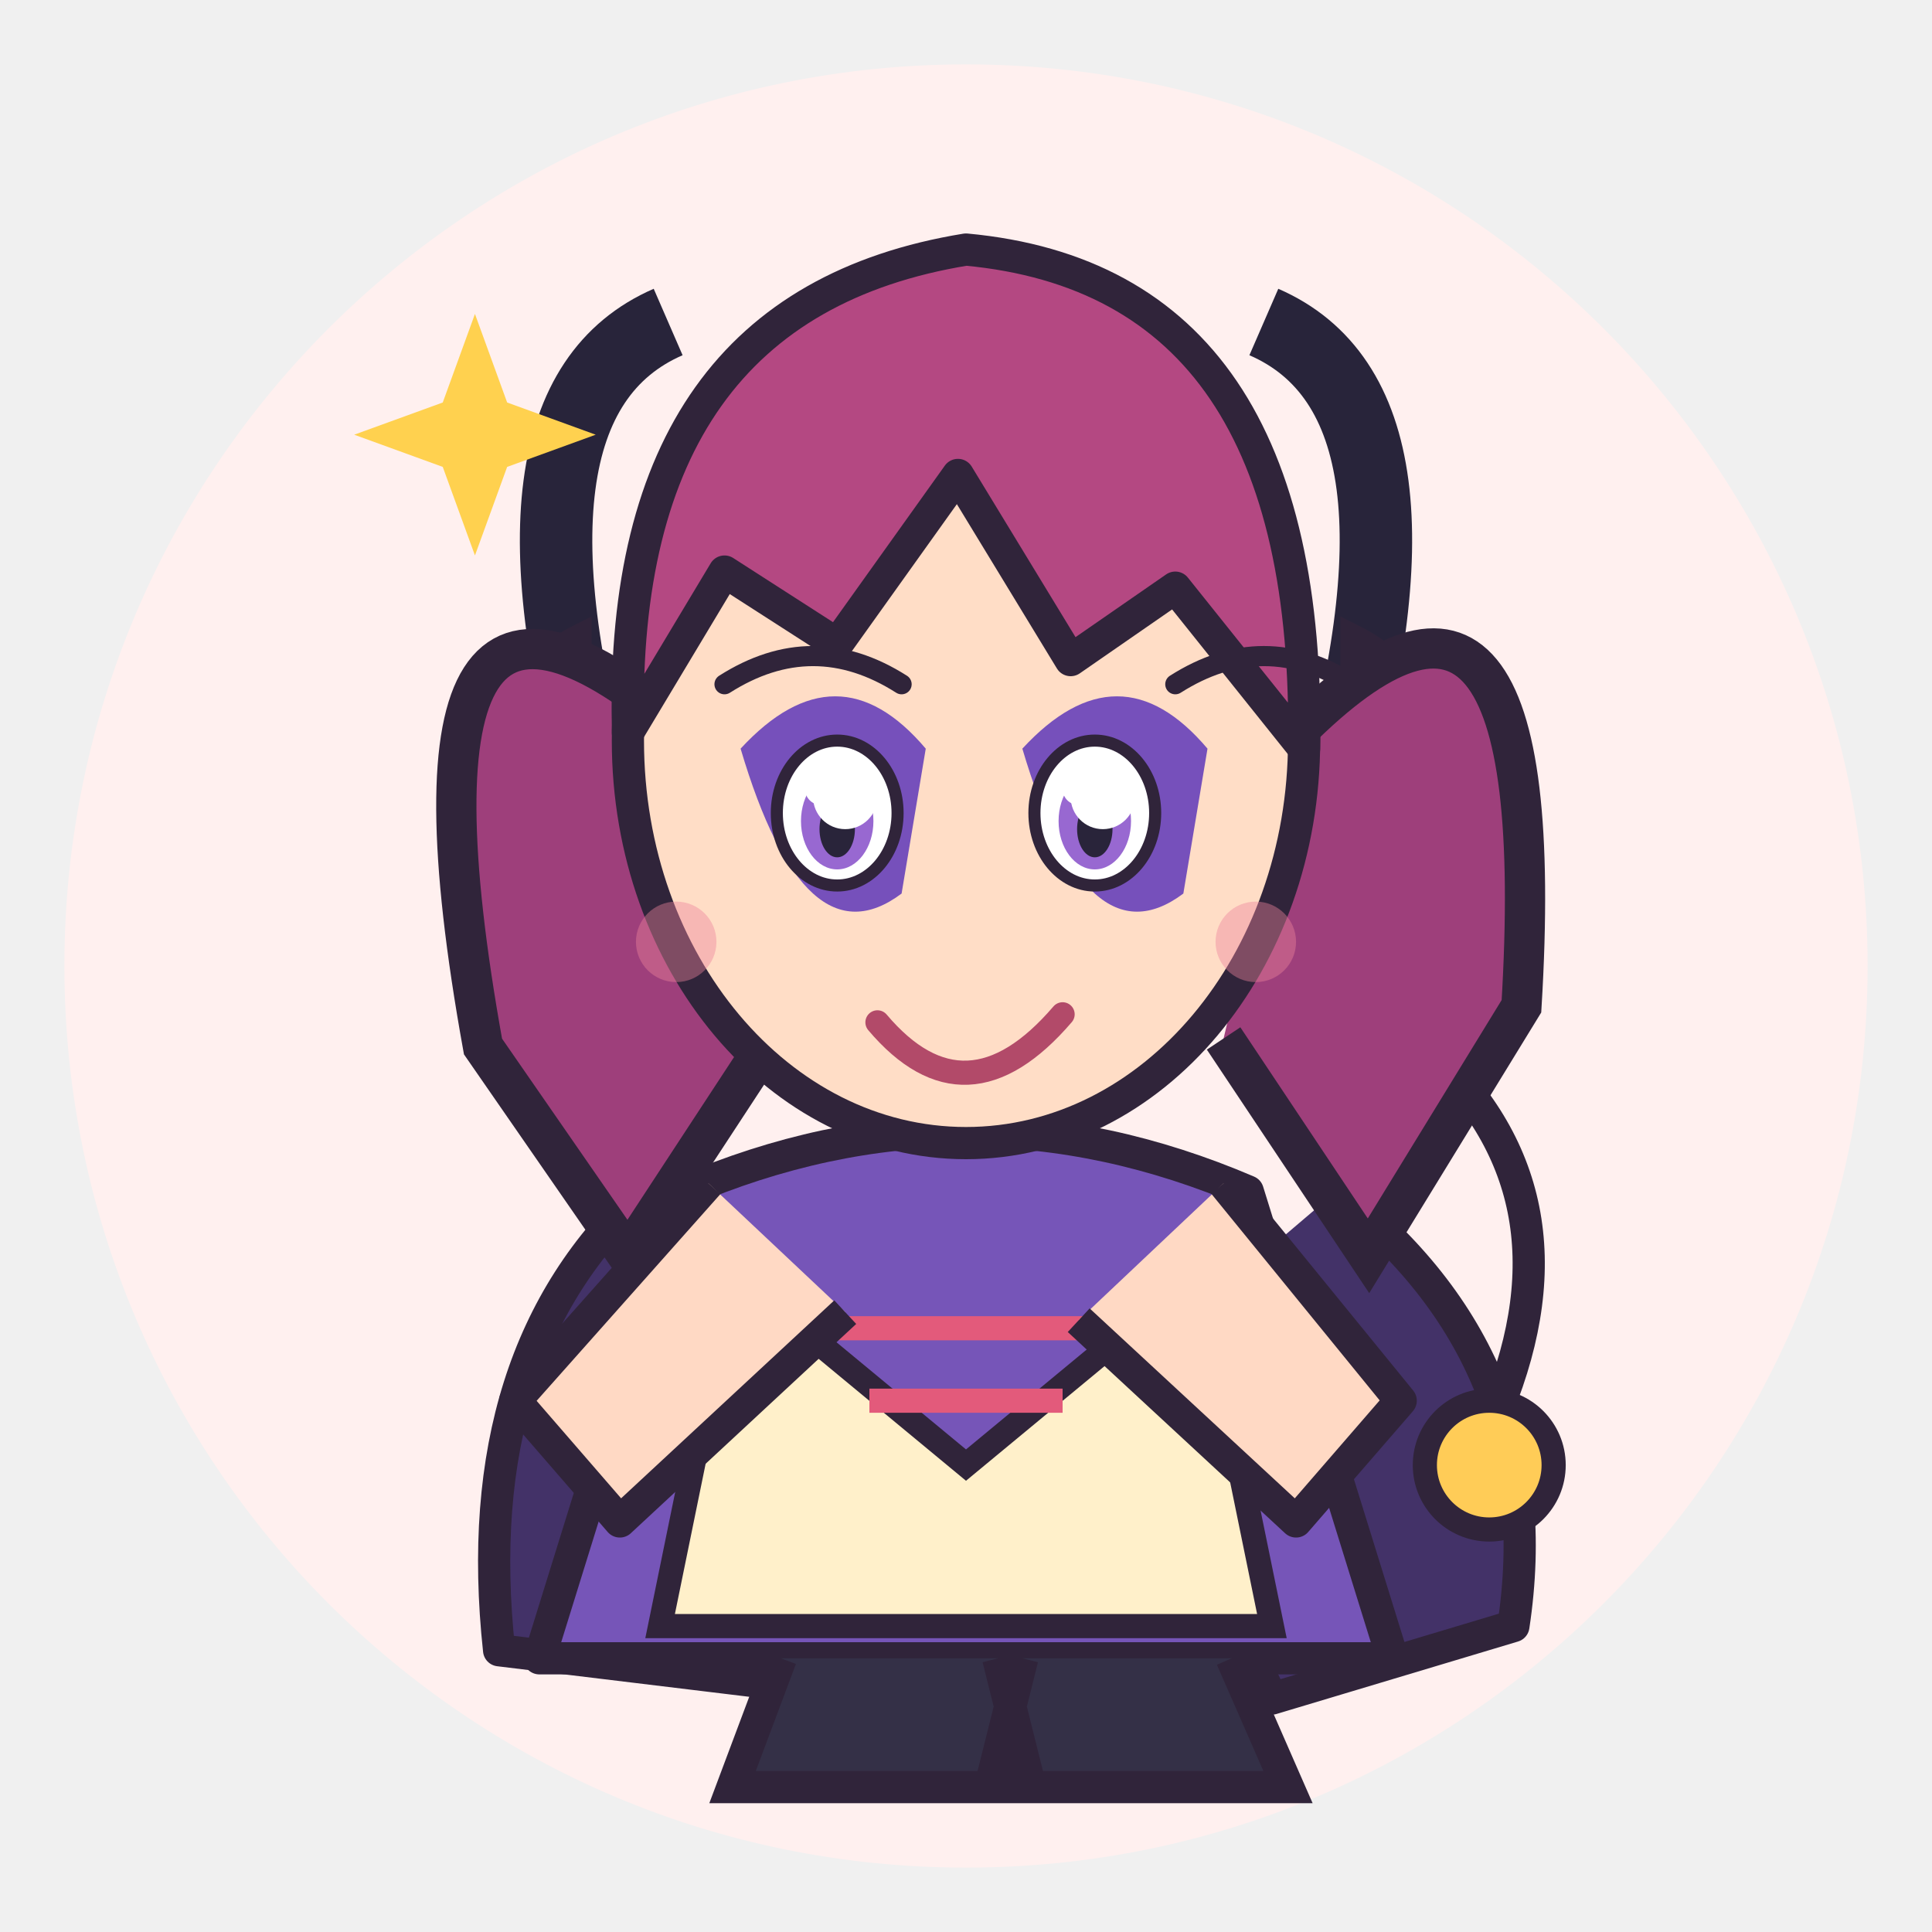
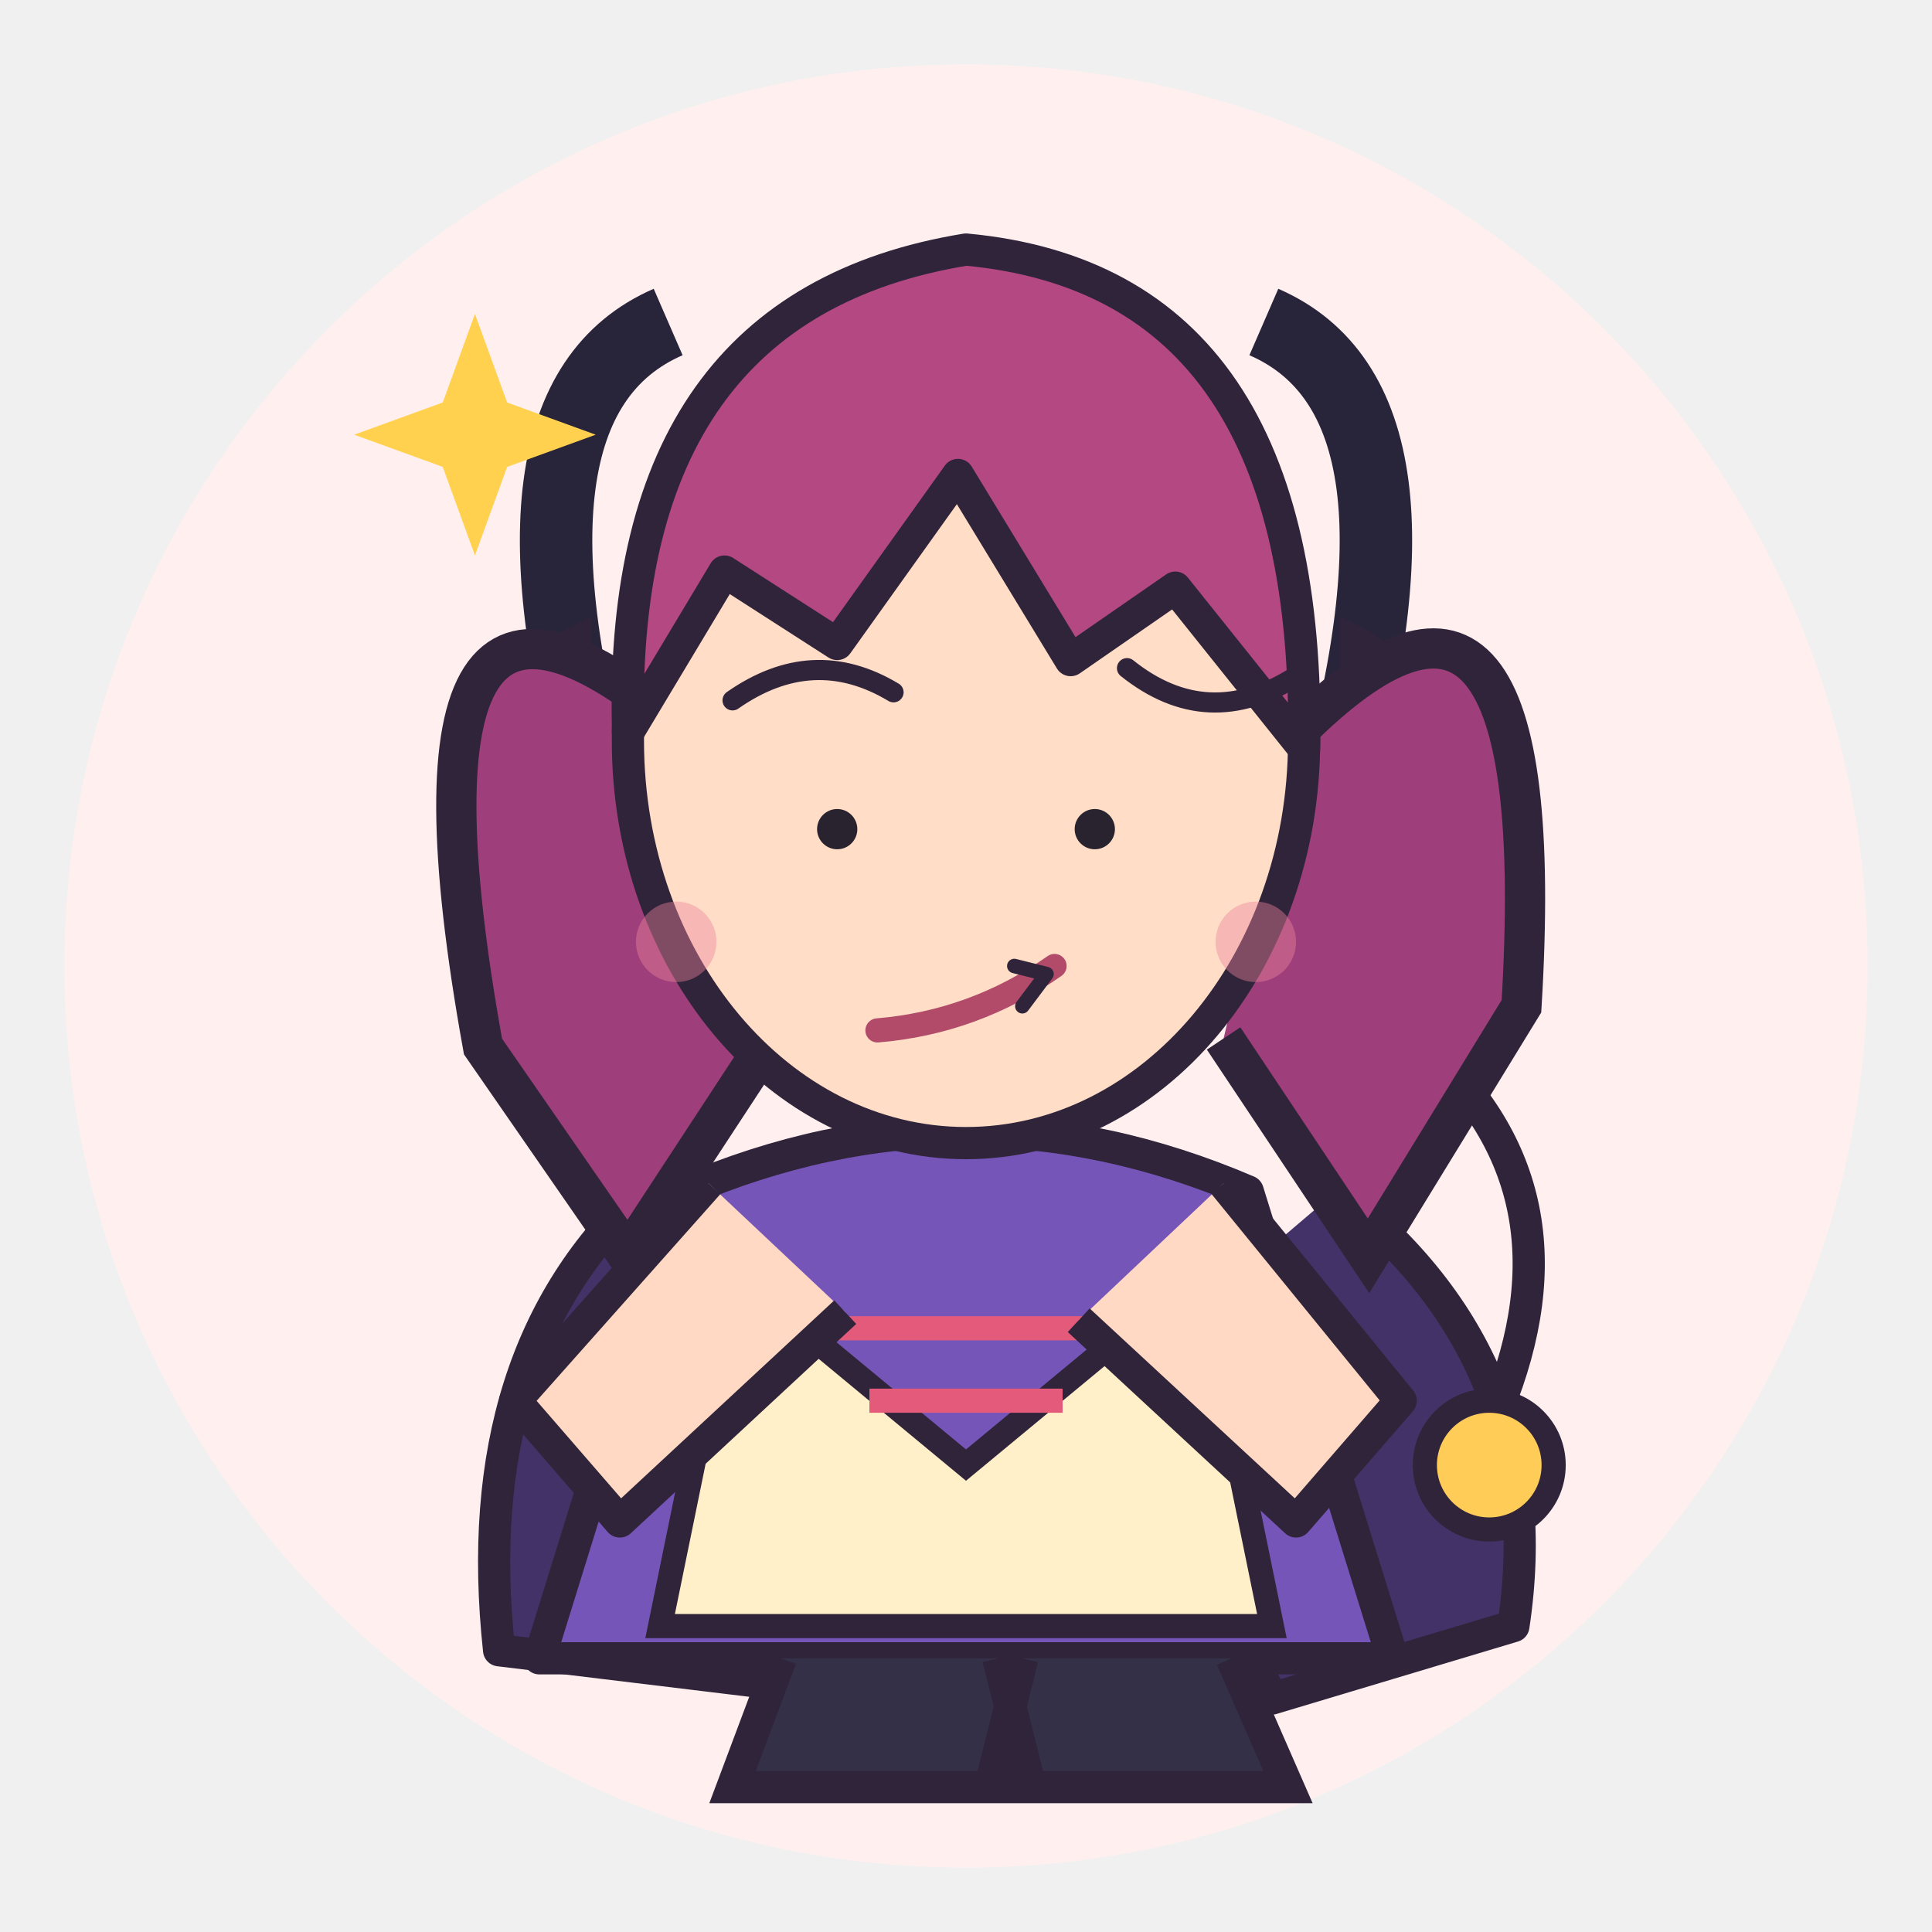
<svg xmlns="http://www.w3.org/2000/svg" viewBox="0 0 240 240" role="img" aria-label="Anime reviewer with headphones and microphone">
  <circle cx="120" cy="120" r="112" fill="#fff0ef" />
  <path d="M80 148q-22 20-18 57l33 4 19-39m52-22q27 21 22 54l-30 9-19-40" fill="#433268" stroke="#30243a" stroke-width="4" stroke-linejoin="round" />
  <path d="M85 148q35-15 70 0l18 58H67z" fill="#7655b8" stroke="#30243a" stroke-width="4" stroke-linejoin="round" />
  <path d="M91 158l29 24 29-24 9 44H82z" fill="#fff0ca" stroke="#30243a" stroke-width="3" />
  <path d="M103 165h34m-29 9h24" stroke="#e35a7b" stroke-width="3" />
  <path d="M75 101q-15-51 8-61m82 61q15-51-8-61" fill="none" stroke="#28243a" stroke-width="9" />
  <path d="M72 79q-12 6-12 21v19q0 11 12 12zm96 0q12 6 12 21v19q0 11-12 12z" fill="#df477a" stroke="#30243a" stroke-width="3" />
  <path d="M88 147l-24 27 13 15 28-26m47-16 22 27-13 15-27-25" fill="#ffd9c4" stroke="#30243a" stroke-width="4" stroke-linejoin="round" />
  <path d="M177 130q20 18 9 45" fill="none" stroke="#30243a" stroke-width="4" />
  <circle cx="185" cy="182" r="8" fill="#ffcc57" stroke="#30243a" stroke-width="3" />
  <path d="M85 91q-38-33-25 39l18 26 19-29m64-36q32-32 28 34l-19 31-18-27" fill="#9e3f7b" stroke="#30243a" stroke-width="5" />
  <ellipse cx="120" cy="92" rx="42" ry="50" fill="#ffddc6" stroke="#30243a" stroke-width="4" />
  <path d="M78 90q-1-52 42-59 43 4 42 62l-16-20-13 9-14-23-15 21-14-9-12 20z" fill="#b44882" stroke="#30243a" stroke-width="4" stroke-linejoin="round" />
-   <path d="M92 93q12-13 23 0l-3 18q-12 9-20-18m35 0q12-13 23 0l-3 18q-12 9-20-18" fill="#7650bb" />
-   <path d="M90 85q11-7 22 0m34 0q11-7 22 0" fill="none" stroke="#30243a" stroke-width="2.5" stroke-linecap="round" />
-   <ellipse cx="104" cy="101" rx="7.5" ry="9" fill="#fff" stroke="#30243a" stroke-width="1.5" />
-   <ellipse cx="136" cy="101" rx="7.5" ry="9" fill="#fff" stroke="#30243a" stroke-width="1.5" />
-   <ellipse cx="104" cy="102" rx="4.5" ry="6" fill="#9868d1" />
-   <ellipse cx="136" cy="102" rx="4.5" ry="6" fill="#9868d1" />
-   <ellipse cx="104" cy="103" rx="2.2" ry="3.5" fill="#29243a" />
-   <ellipse cx="136" cy="103" rx="2.2" ry="3.5" fill="#29243a" />
-   <circle cx="102" cy="98" r="2" fill="#fff" />
-   <circle cx="134" cy="98" r="2" fill="#fff" />
+   <path d="M91 87q10-7 20-1m29-3q10 8 21 1" fill="none" stroke="#30243a" stroke-width="2.5" stroke-linecap="round" />
+   <circle cx="104" cy="103" r="2.5" fill="#28232e" />
+   <circle cx="136" cy="103" r="2.5" fill="#28232e" />
  <circle cx="84" cy="117" r="5" fill="#ed829b" opacity=".42" />
  <circle cx="156" cy="117" r="5" fill="#ed829b" opacity=".42" />
-   <circle cx="105" cy="99" r="4" fill="#fff" />
-   <circle cx="137" cy="99" r="4" fill="#fff" />
-   <path d="M109 127q11 13 23-1" fill="none" stroke="#b24a69" stroke-width="3" stroke-linecap="round" />
+   <path d="M109 128q12-1 22-8" fill="none" stroke="#b24a69" stroke-width="3" stroke-linecap="round" />
+   <path d="M126 120l4 1-3 4" fill="none" stroke="#30243a" stroke-width="1.8" stroke-linecap="round" stroke-linejoin="round" />
  <path d="M97 206l-6 16h37l-4-16m29 0 7 16h-37l4-16" fill="#343047" stroke="#30243a" stroke-width="4" />
  <path d="M55 50l4-11 4 11 11 4-11 4-4 11-4-11-11-4z" fill="#ffd14f" />
</svg>
